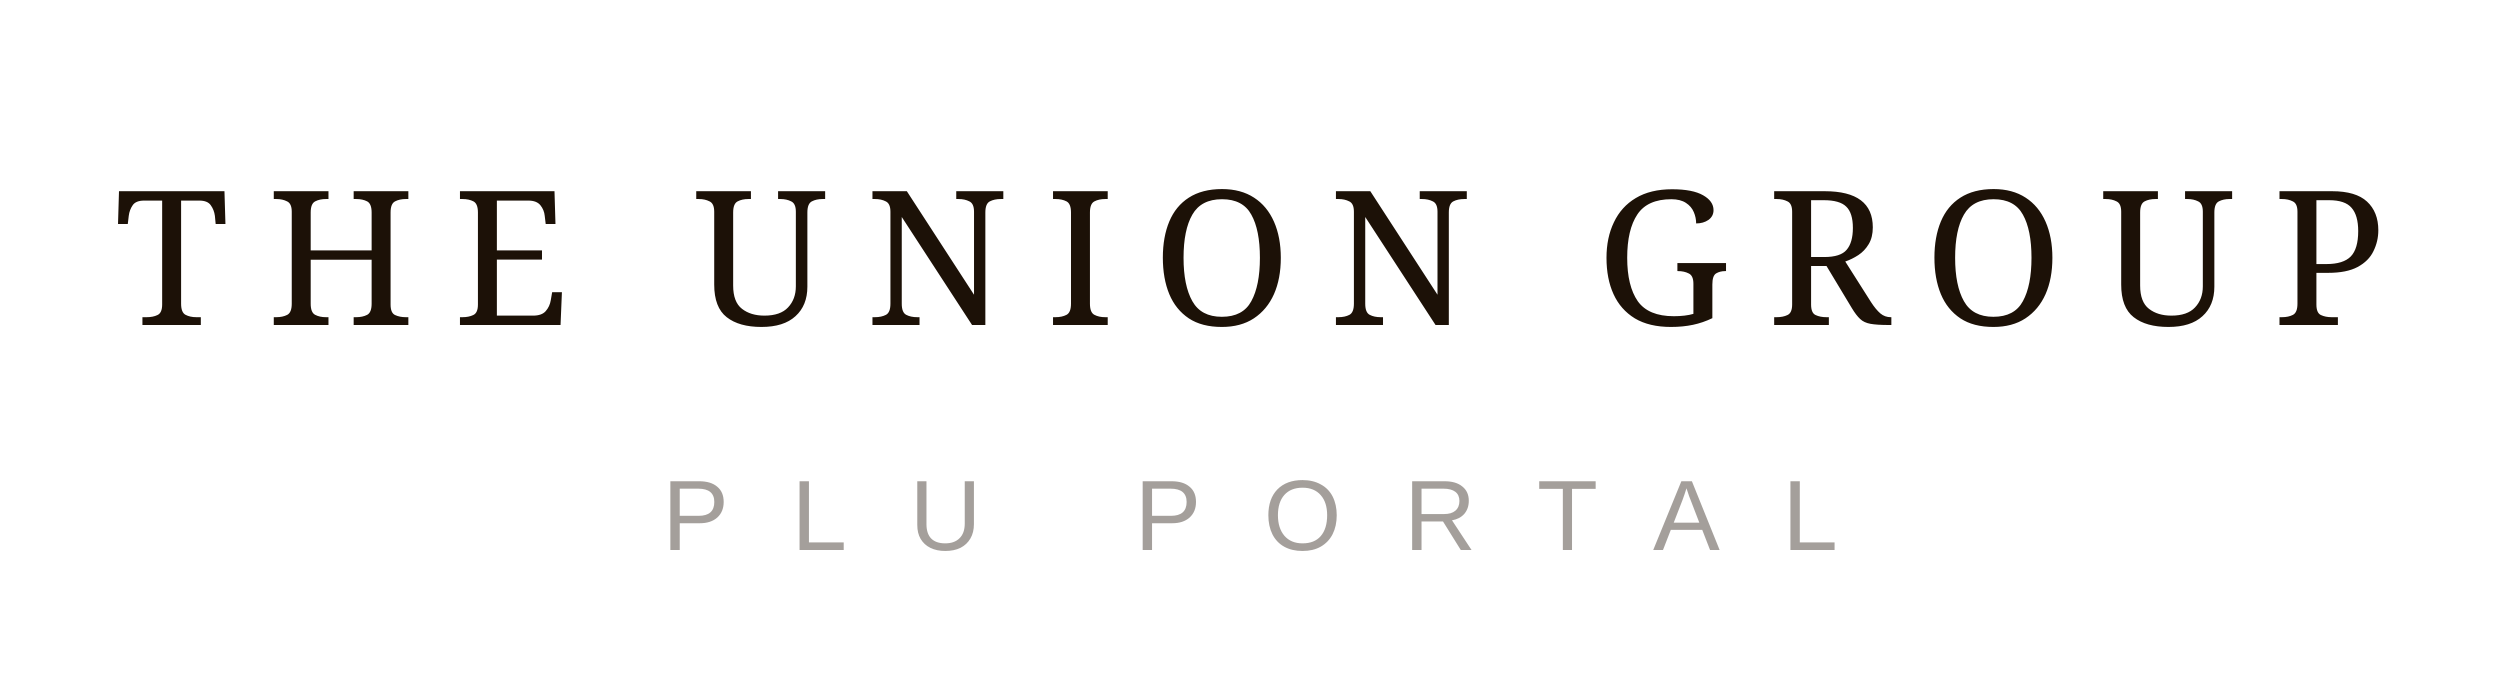
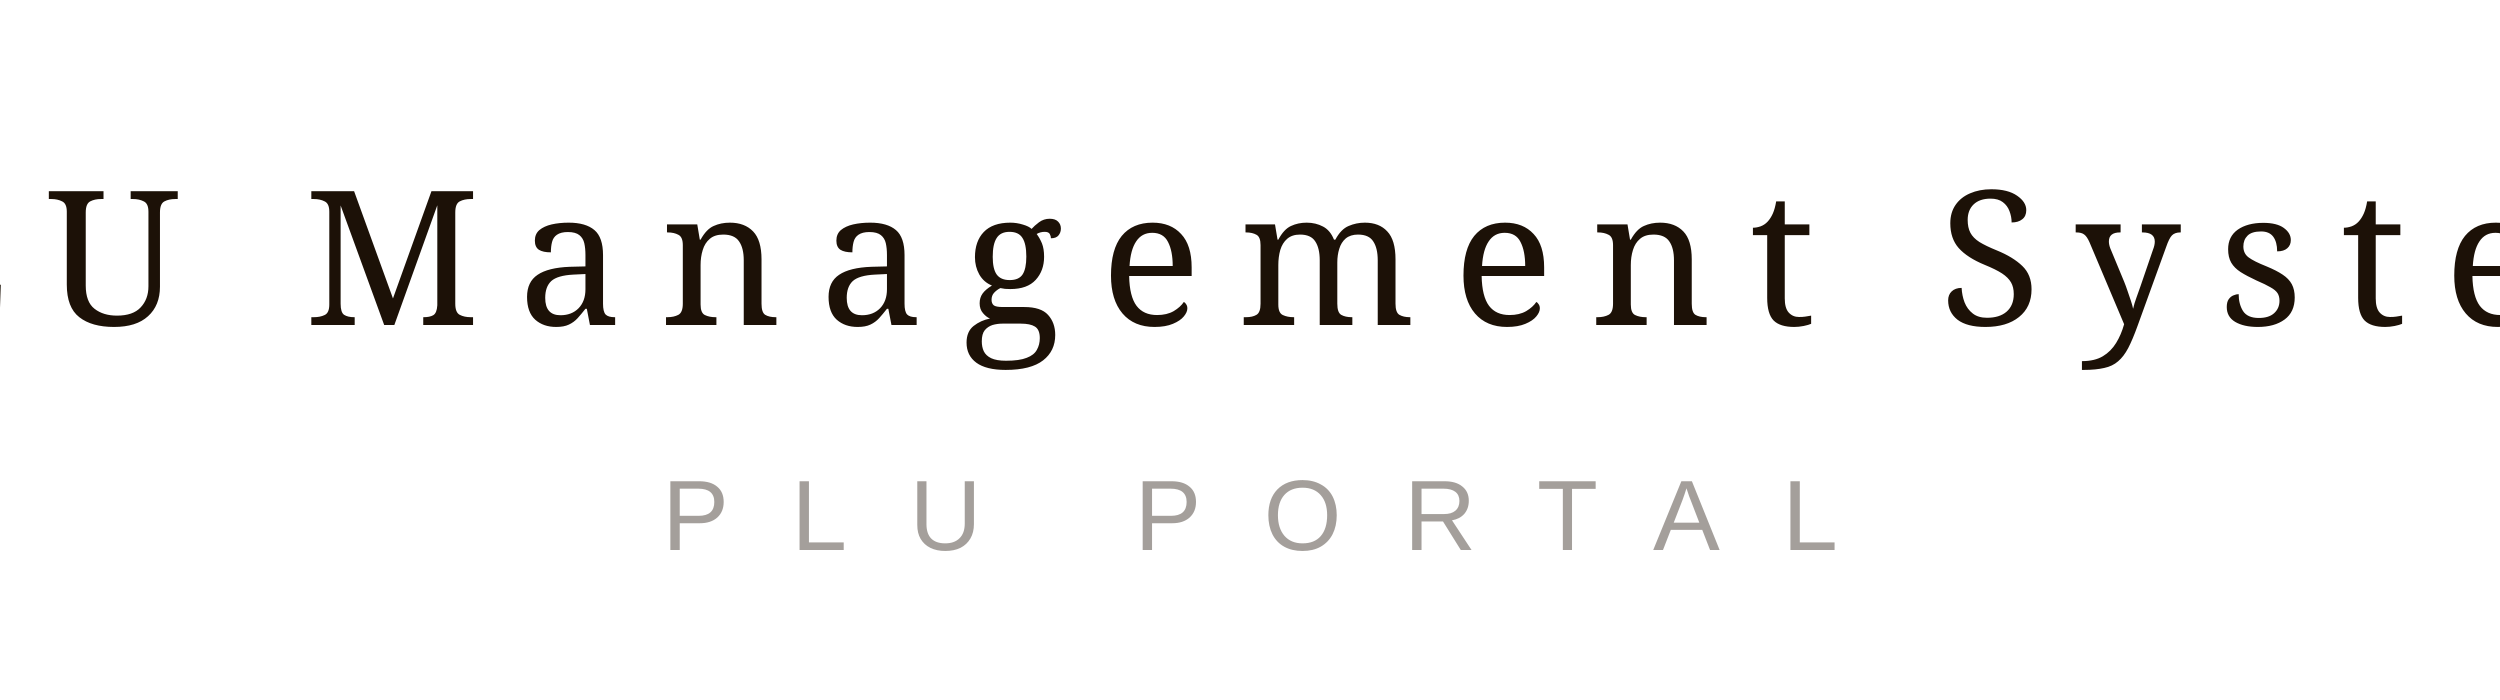
<svg xmlns="http://www.w3.org/2000/svg" width="200" height="56" viewBox="0 0 200 56">
-   <text x="100" y="26" font-family="Georgia,serif" font-size="15" fill="#1C1107" text-anchor="middle" letter-spacing="3">THE UNION GROUP</text>
+   <text x="100" y="26" font-family="Georgia,serif" font-size="15" fill="#1C1107" text-anchor="middle" letter-spacing="3">PLU Management System</text>
  <text x="100" y="44" font-family="Arial,sans-serif" font-size="8" fill="rgba(28,17,7,0.4)" text-anchor="middle" letter-spacing="5">PLU PORTAL</text>
</svg>
